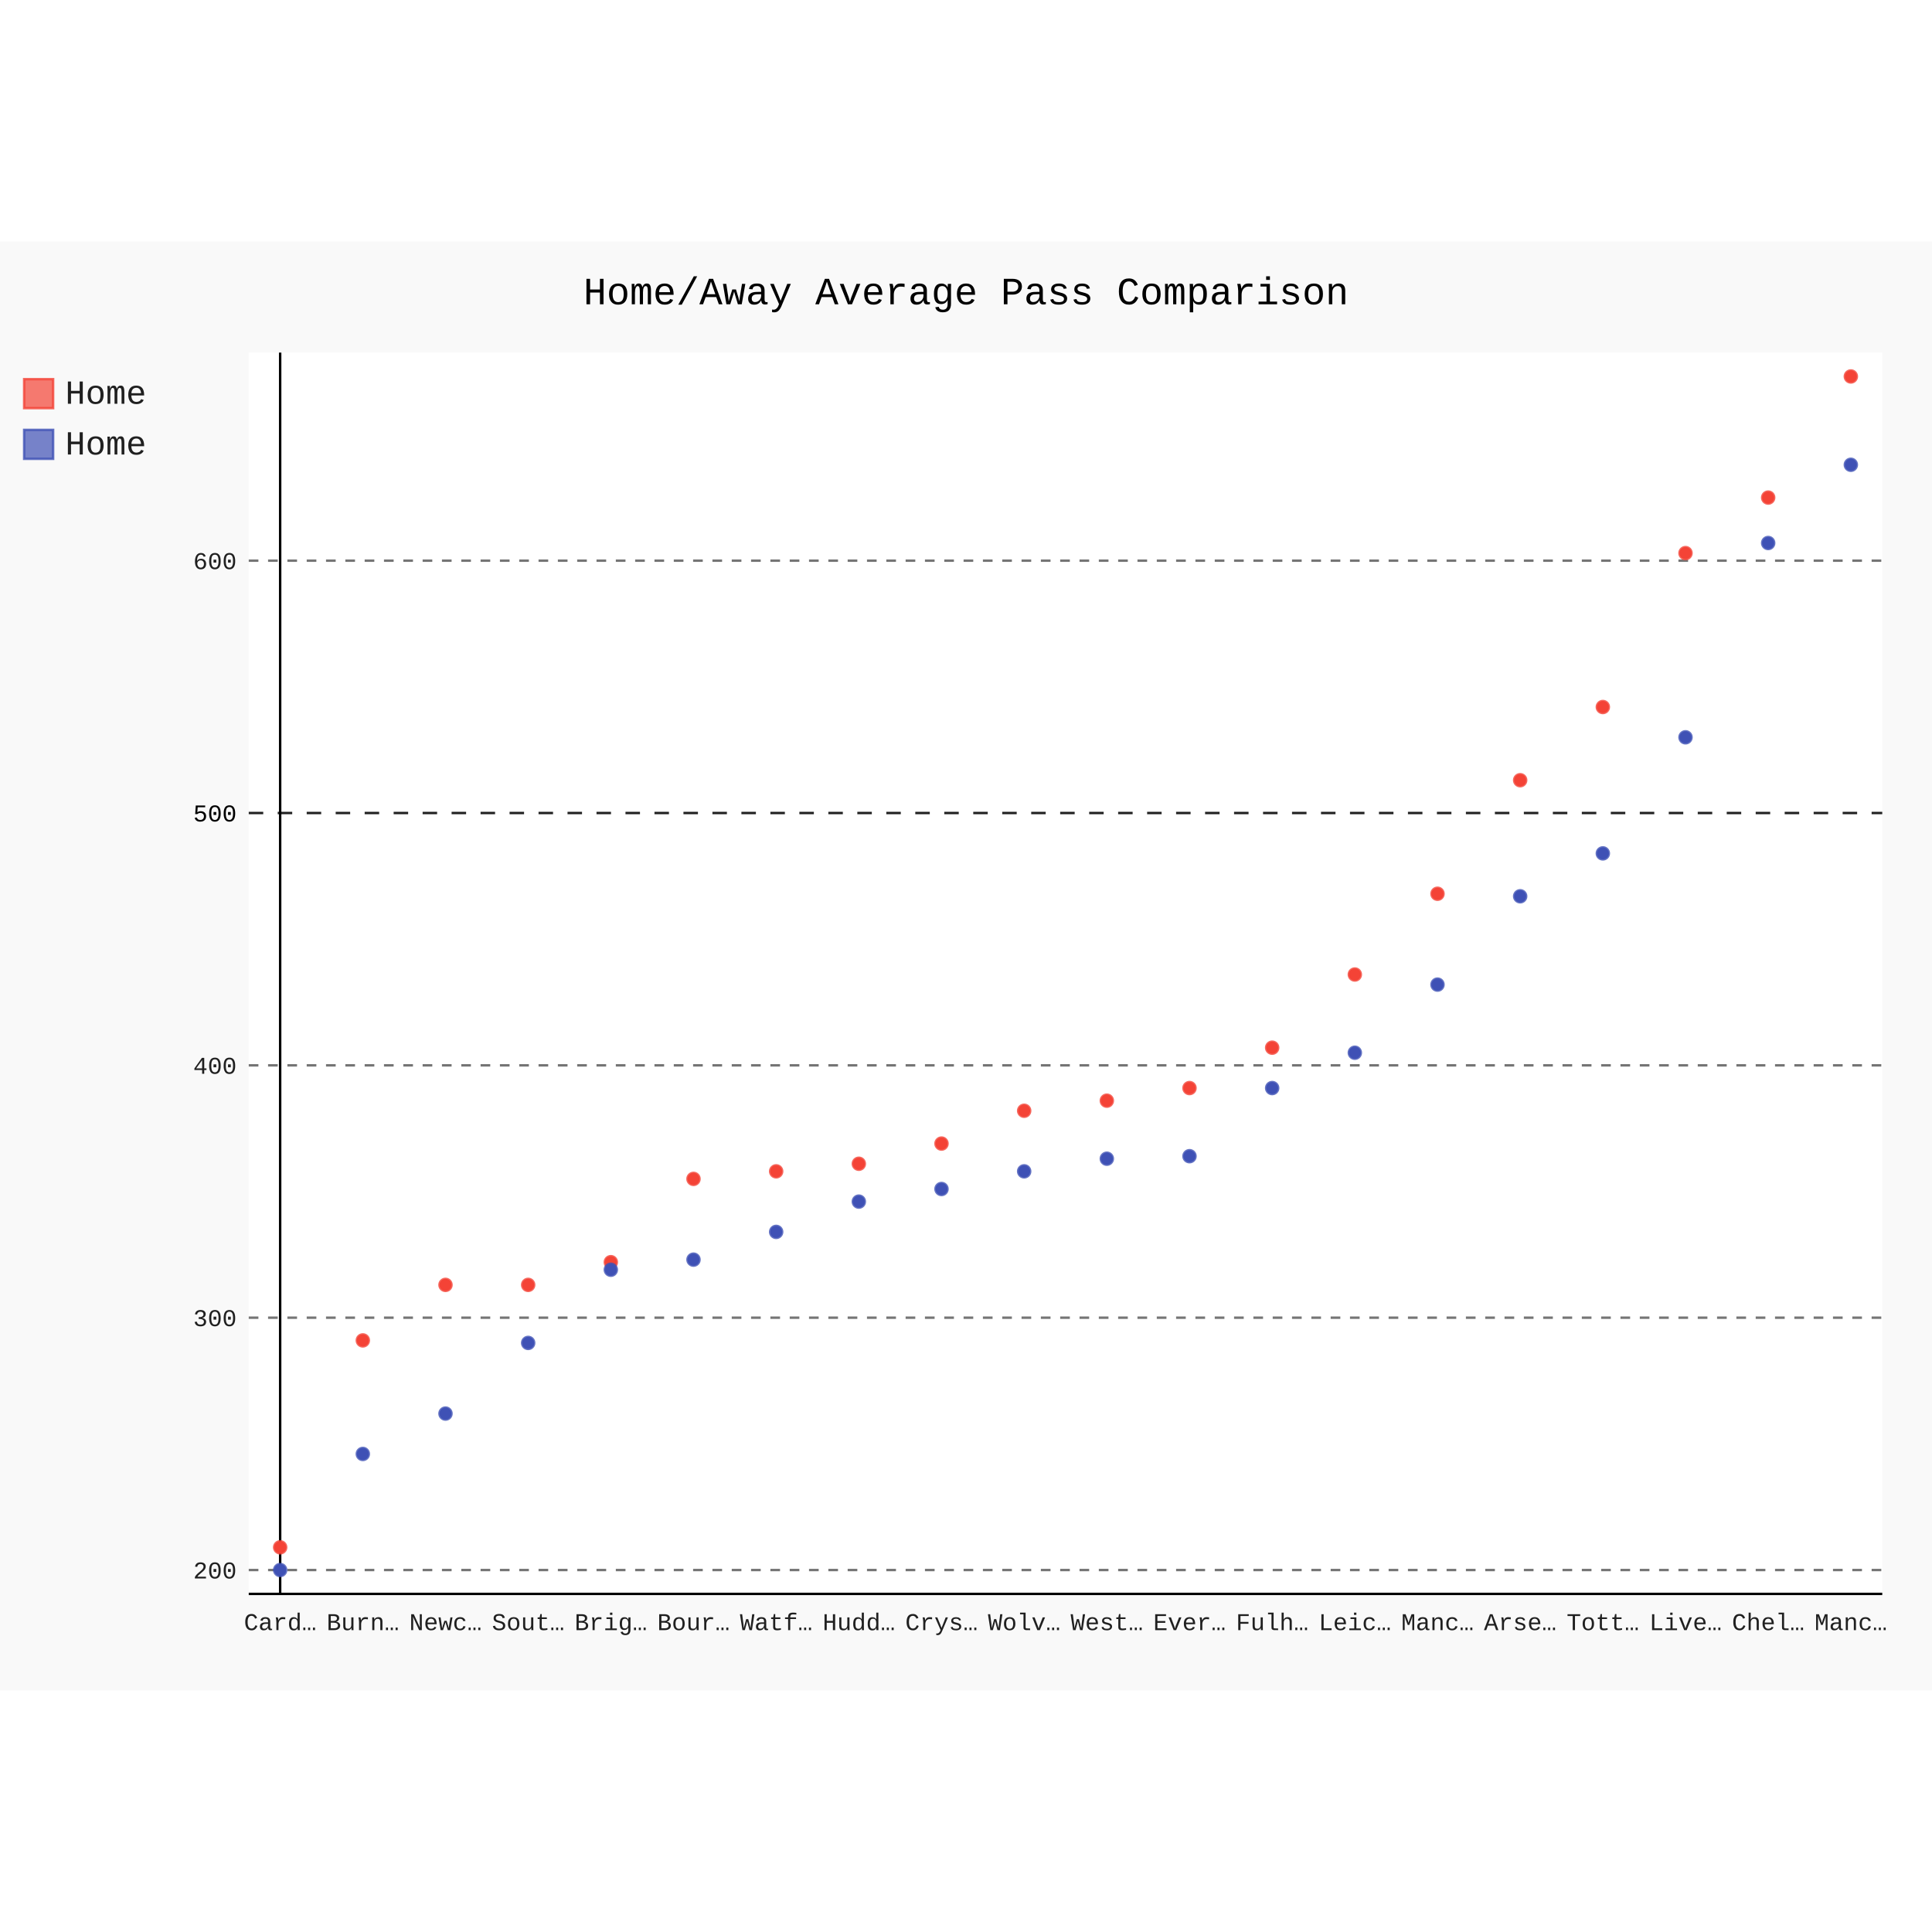
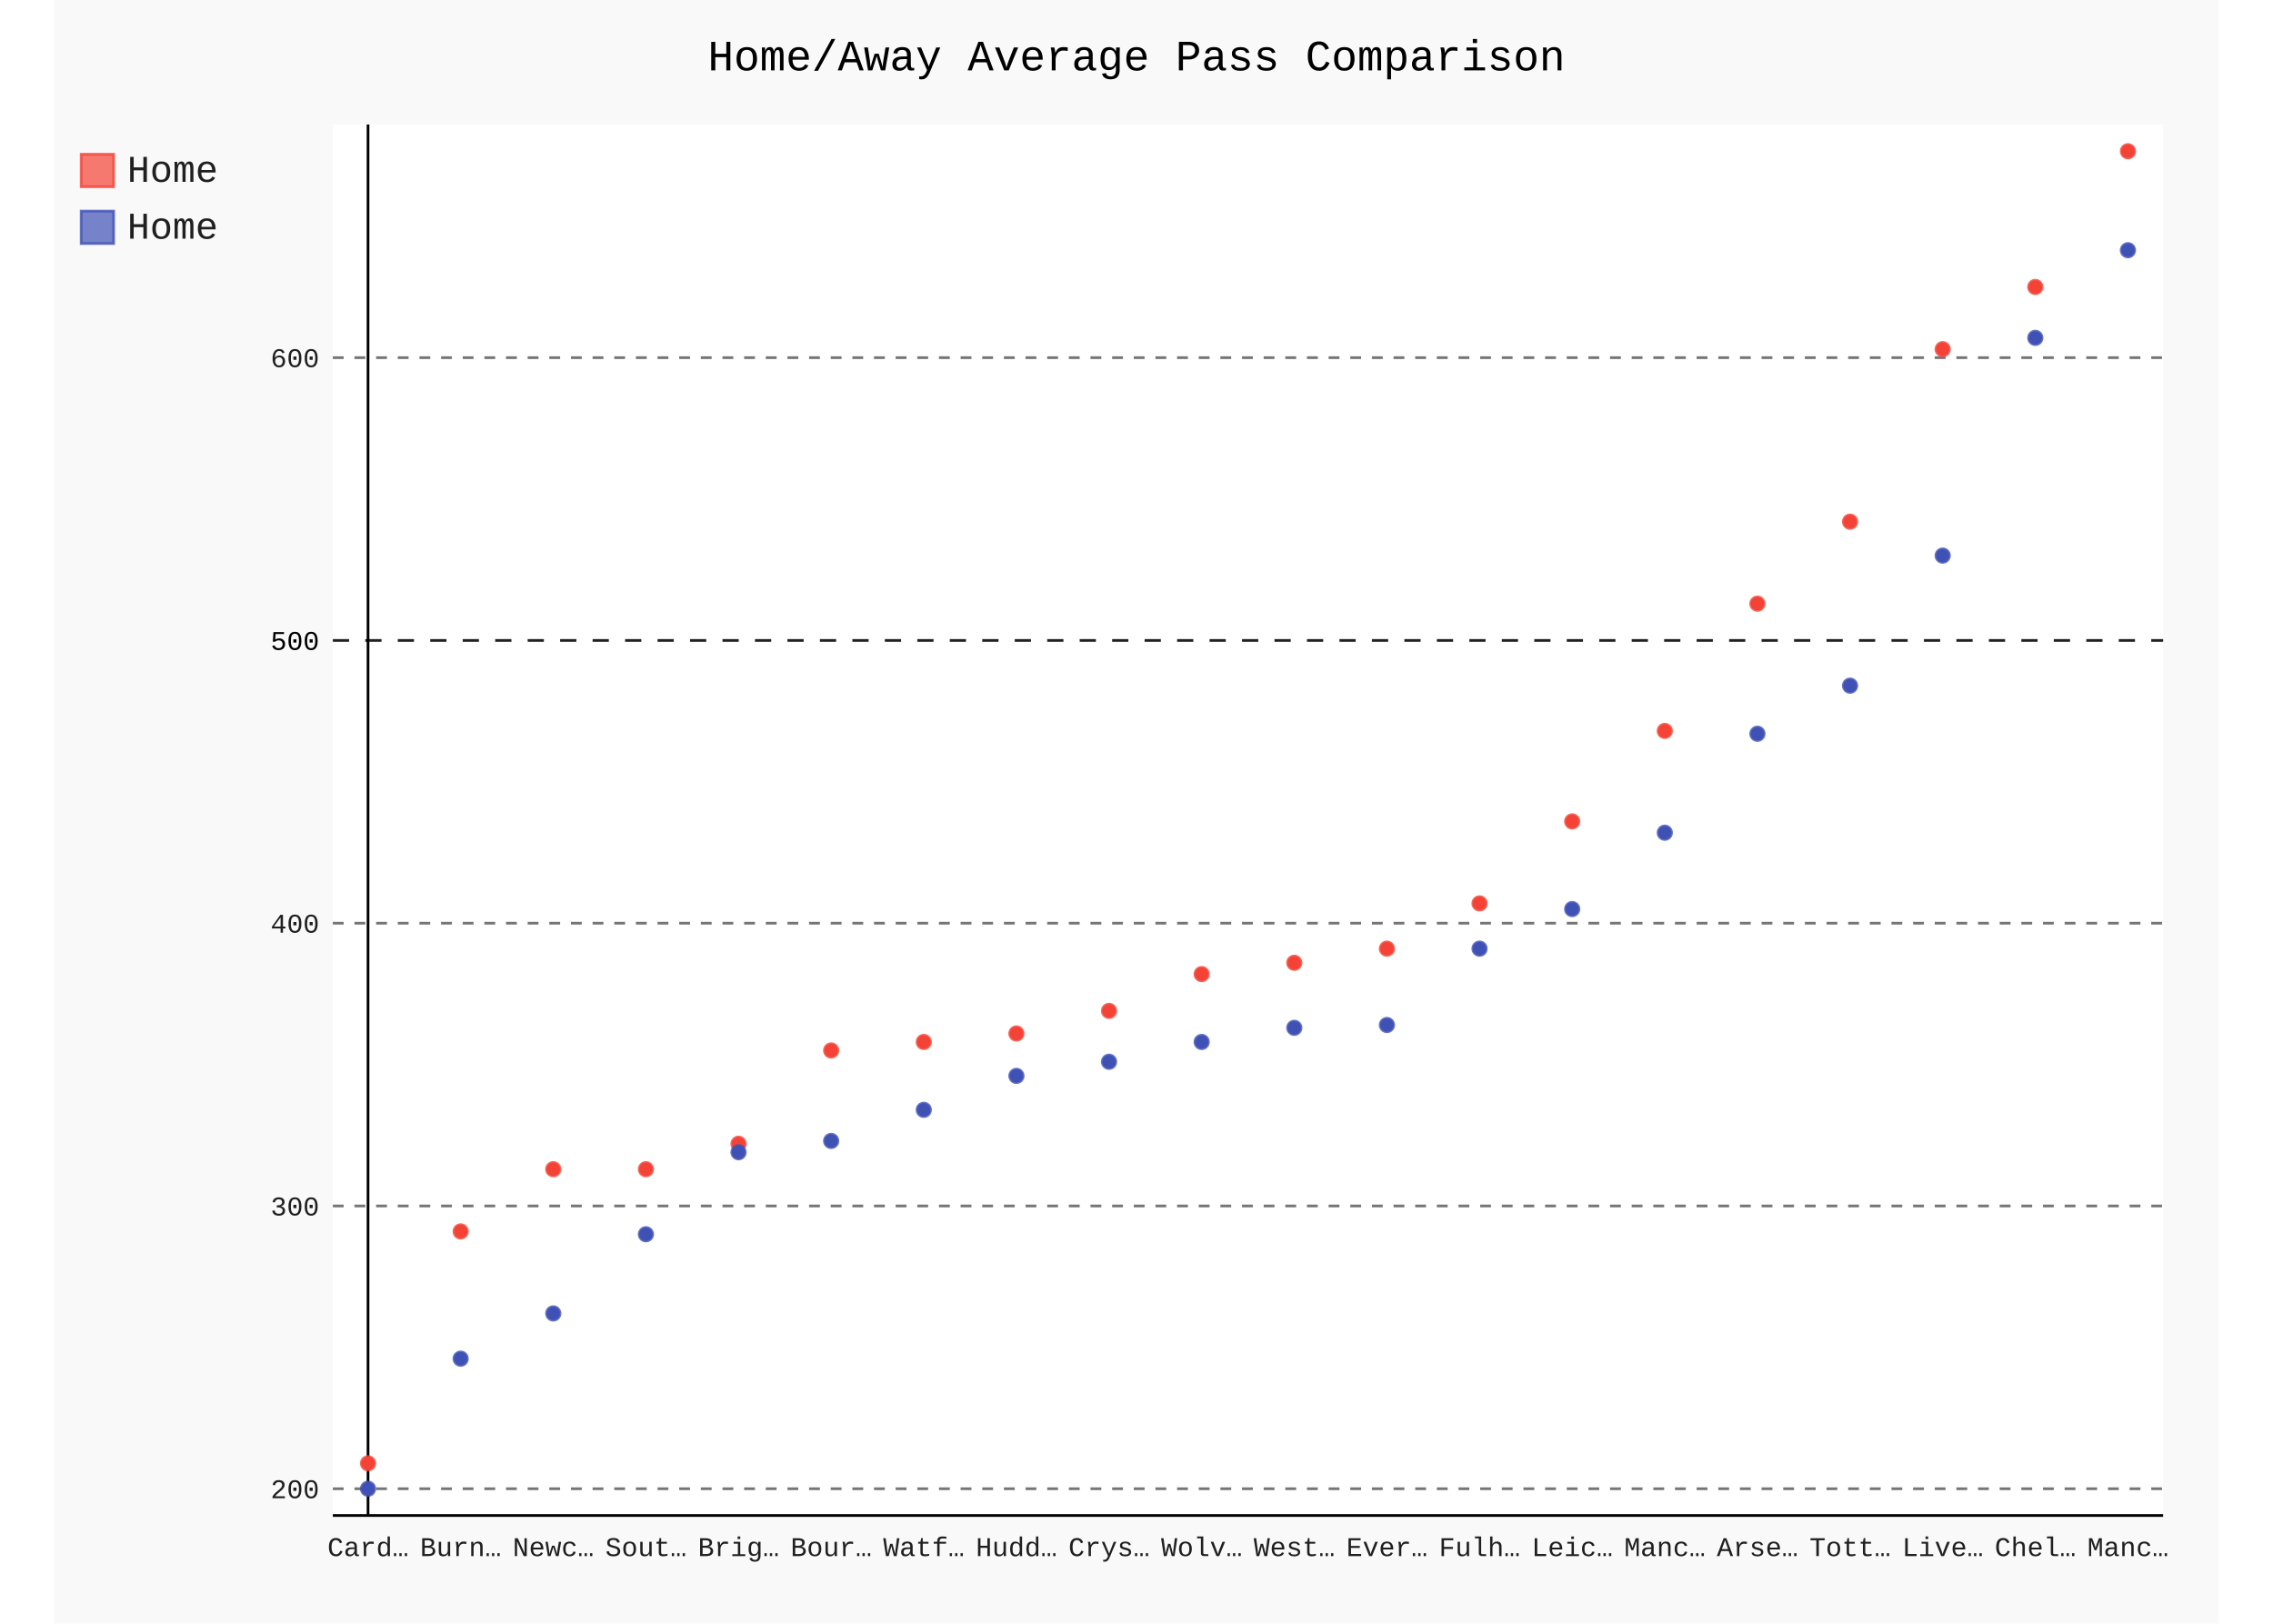
- <svg xmlns="http://www.w3.org/2000/svg" class="pygal-chart" id="chart-2c36a084-7618-4edd-9829-4f062c53000c" viewBox="0 0 800 600" width="800" height="800">
+ <svg xmlns="http://www.w3.org/2000/svg" class="pygal-chart" id="chart-2c36a084-7618-4edd-9829-4f062c53000c" viewBox="0 0 800 600" width="1400" height="1000">
  <defs>
    <style type="text/css">#chart-2c36a084-7618-4edd-9829-4f062c53000c{-webkit-user-select:none;-webkit-font-smoothing:antialiased;font-family:Consolas,"Liberation Mono",Menlo,Courier,monospace}#chart-2c36a084-7618-4edd-9829-4f062c53000c .title{font-family:Consolas,"Liberation Mono",Menlo,Courier,monospace;font-size:16px}#chart-2c36a084-7618-4edd-9829-4f062c53000c .legends .legend text{font-family:Consolas,"Liberation Mono",Menlo,Courier,monospace;font-size:14px}#chart-2c36a084-7618-4edd-9829-4f062c53000c .axis text{font-family:Consolas,"Liberation Mono",Menlo,Courier,monospace;font-size:10px}#chart-2c36a084-7618-4edd-9829-4f062c53000c .axis text.major{font-family:Consolas,"Liberation Mono",Menlo,Courier,monospace;font-size:10px}#chart-2c36a084-7618-4edd-9829-4f062c53000c .text-overlay text.value{font-family:Consolas,"Liberation Mono",Menlo,Courier,monospace;font-size:16px}#chart-2c36a084-7618-4edd-9829-4f062c53000c .text-overlay text.label{font-family:Consolas,"Liberation Mono",Menlo,Courier,monospace;font-size:10px}#chart-2c36a084-7618-4edd-9829-4f062c53000c .tooltip{font-family:Consolas,"Liberation Mono",Menlo,Courier,monospace;font-size:14px}#chart-2c36a084-7618-4edd-9829-4f062c53000c text.no_data{font-family:Consolas,"Liberation Mono",Menlo,Courier,monospace;font-size:64px}
#chart-2c36a084-7618-4edd-9829-4f062c53000c{background-color:rgba(249,249,249,1)}#chart-2c36a084-7618-4edd-9829-4f062c53000c path,#chart-2c36a084-7618-4edd-9829-4f062c53000c line,#chart-2c36a084-7618-4edd-9829-4f062c53000c rect,#chart-2c36a084-7618-4edd-9829-4f062c53000c circle{-webkit-transition:150ms;-moz-transition:150ms;transition:150ms}#chart-2c36a084-7618-4edd-9829-4f062c53000c .graph &gt; .background{fill:rgba(249,249,249,1)}#chart-2c36a084-7618-4edd-9829-4f062c53000c .plot &gt; .background{fill:rgba(255,255,255,1)}#chart-2c36a084-7618-4edd-9829-4f062c53000c .graph{fill:rgba(0,0,0,.87)}#chart-2c36a084-7618-4edd-9829-4f062c53000c text.no_data{fill:rgba(0,0,0,1)}#chart-2c36a084-7618-4edd-9829-4f062c53000c .title{fill:rgba(0,0,0,1)}#chart-2c36a084-7618-4edd-9829-4f062c53000c .legends .legend text{fill:rgba(0,0,0,.87)}#chart-2c36a084-7618-4edd-9829-4f062c53000c .legends .legend:hover text{fill:rgba(0,0,0,1)}#chart-2c36a084-7618-4edd-9829-4f062c53000c .axis .line{stroke:rgba(0,0,0,1)}#chart-2c36a084-7618-4edd-9829-4f062c53000c .axis .guide.line{stroke:rgba(0,0,0,.54)}#chart-2c36a084-7618-4edd-9829-4f062c53000c .axis .major.line{stroke:rgba(0,0,0,.87)}#chart-2c36a084-7618-4edd-9829-4f062c53000c .axis text.major{fill:rgba(0,0,0,1)}#chart-2c36a084-7618-4edd-9829-4f062c53000c .axis.y .guides:hover .guide.line,#chart-2c36a084-7618-4edd-9829-4f062c53000c .line-graph .axis.x .guides:hover .guide.line,#chart-2c36a084-7618-4edd-9829-4f062c53000c .stackedline-graph .axis.x .guides:hover .guide.line,#chart-2c36a084-7618-4edd-9829-4f062c53000c .xy-graph .axis.x .guides:hover .guide.line{stroke:rgba(0,0,0,1)}#chart-2c36a084-7618-4edd-9829-4f062c53000c .axis .guides:hover text{fill:rgba(0,0,0,1)}#chart-2c36a084-7618-4edd-9829-4f062c53000c .reactive{fill-opacity:.7;stroke-opacity:.8}#chart-2c36a084-7618-4edd-9829-4f062c53000c .ci{stroke:rgba(0,0,0,.87)}#chart-2c36a084-7618-4edd-9829-4f062c53000c .reactive.active,#chart-2c36a084-7618-4edd-9829-4f062c53000c .active .reactive{fill-opacity:.8;stroke-opacity:.9;stroke-width:4}#chart-2c36a084-7618-4edd-9829-4f062c53000c .ci .reactive.active{stroke-width:1.5}#chart-2c36a084-7618-4edd-9829-4f062c53000c .series text{fill:rgba(0,0,0,1)}#chart-2c36a084-7618-4edd-9829-4f062c53000c .tooltip rect{fill:rgba(255,255,255,1);stroke:rgba(0,0,0,1);-webkit-transition:opacity 150ms;-moz-transition:opacity 150ms;transition:opacity 150ms}#chart-2c36a084-7618-4edd-9829-4f062c53000c .tooltip .label{fill:rgba(0,0,0,.87)}#chart-2c36a084-7618-4edd-9829-4f062c53000c .tooltip .label{fill:rgba(0,0,0,.87)}#chart-2c36a084-7618-4edd-9829-4f062c53000c .tooltip .legend{font-size:.8em;fill:rgba(0,0,0,.54)}#chart-2c36a084-7618-4edd-9829-4f062c53000c .tooltip .x_label{font-size:.6em;fill:rgba(0,0,0,1)}#chart-2c36a084-7618-4edd-9829-4f062c53000c .tooltip .xlink{font-size:.5em;text-decoration:underline}#chart-2c36a084-7618-4edd-9829-4f062c53000c .tooltip .value{font-size:1.5em}#chart-2c36a084-7618-4edd-9829-4f062c53000c .bound{font-size:.5em}#chart-2c36a084-7618-4edd-9829-4f062c53000c .max-value{font-size:.75em;fill:rgba(0,0,0,.54)}#chart-2c36a084-7618-4edd-9829-4f062c53000c .map-element{fill:rgba(255,255,255,1);stroke:rgba(0,0,0,.54) !important}#chart-2c36a084-7618-4edd-9829-4f062c53000c .map-element .reactive{fill-opacity:inherit;stroke-opacity:inherit}#chart-2c36a084-7618-4edd-9829-4f062c53000c .color-0,#chart-2c36a084-7618-4edd-9829-4f062c53000c .color-0 a:visited{stroke:#F44336;fill:#F44336}#chart-2c36a084-7618-4edd-9829-4f062c53000c .color-1,#chart-2c36a084-7618-4edd-9829-4f062c53000c .color-1 a:visited{stroke:#3F51B5;fill:#3F51B5}#chart-2c36a084-7618-4edd-9829-4f062c53000c .text-overlay .color-0 text{fill:black}#chart-2c36a084-7618-4edd-9829-4f062c53000c .text-overlay .color-1 text{fill:black}
#chart-2c36a084-7618-4edd-9829-4f062c53000c text.no_data{text-anchor:middle}#chart-2c36a084-7618-4edd-9829-4f062c53000c .guide.line{fill:none}#chart-2c36a084-7618-4edd-9829-4f062c53000c .centered{text-anchor:middle}#chart-2c36a084-7618-4edd-9829-4f062c53000c .title{text-anchor:middle}#chart-2c36a084-7618-4edd-9829-4f062c53000c .legends .legend text{fill-opacity:1}#chart-2c36a084-7618-4edd-9829-4f062c53000c .axis.x text{text-anchor:middle}#chart-2c36a084-7618-4edd-9829-4f062c53000c .axis.x:not(.web) text[transform]{text-anchor:start}#chart-2c36a084-7618-4edd-9829-4f062c53000c .axis.x:not(.web) text[transform].backwards{text-anchor:end}#chart-2c36a084-7618-4edd-9829-4f062c53000c .axis.y text{text-anchor:end}#chart-2c36a084-7618-4edd-9829-4f062c53000c .axis.y text[transform].backwards{text-anchor:start}#chart-2c36a084-7618-4edd-9829-4f062c53000c .axis.y2 text{text-anchor:start}#chart-2c36a084-7618-4edd-9829-4f062c53000c .axis.y2 text[transform].backwards{text-anchor:end}#chart-2c36a084-7618-4edd-9829-4f062c53000c .axis .guide.line{stroke-dasharray:4,4}#chart-2c36a084-7618-4edd-9829-4f062c53000c .axis .major.guide.line{stroke-dasharray:6,6}#chart-2c36a084-7618-4edd-9829-4f062c53000c .horizontal .axis.y .guide.line,#chart-2c36a084-7618-4edd-9829-4f062c53000c .horizontal .axis.y2 .guide.line,#chart-2c36a084-7618-4edd-9829-4f062c53000c .vertical .axis.x .guide.line{opacity:0}#chart-2c36a084-7618-4edd-9829-4f062c53000c .horizontal .axis.always_show .guide.line,#chart-2c36a084-7618-4edd-9829-4f062c53000c .vertical .axis.always_show .guide.line{opacity:1 !important}#chart-2c36a084-7618-4edd-9829-4f062c53000c .axis.y .guides:hover .guide.line,#chart-2c36a084-7618-4edd-9829-4f062c53000c .axis.y2 .guides:hover .guide.line,#chart-2c36a084-7618-4edd-9829-4f062c53000c .axis.x .guides:hover .guide.line{opacity:1}#chart-2c36a084-7618-4edd-9829-4f062c53000c .axis .guides:hover text{opacity:1}#chart-2c36a084-7618-4edd-9829-4f062c53000c .nofill{fill:none}#chart-2c36a084-7618-4edd-9829-4f062c53000c .subtle-fill{fill-opacity:.2}#chart-2c36a084-7618-4edd-9829-4f062c53000c .dot{stroke-width:1px;fill-opacity:1}#chart-2c36a084-7618-4edd-9829-4f062c53000c .dot.active{stroke-width:5px}#chart-2c36a084-7618-4edd-9829-4f062c53000c .dot.negative{fill:transparent}#chart-2c36a084-7618-4edd-9829-4f062c53000c text,#chart-2c36a084-7618-4edd-9829-4f062c53000c tspan{stroke:none !important}#chart-2c36a084-7618-4edd-9829-4f062c53000c .series text.active{opacity:1}#chart-2c36a084-7618-4edd-9829-4f062c53000c .tooltip rect{fill-opacity:.95;stroke-width:.5}#chart-2c36a084-7618-4edd-9829-4f062c53000c .tooltip text{fill-opacity:1}#chart-2c36a084-7618-4edd-9829-4f062c53000c .showable{visibility:hidden}#chart-2c36a084-7618-4edd-9829-4f062c53000c .showable.shown{visibility:visible}#chart-2c36a084-7618-4edd-9829-4f062c53000c .gauge-background{fill:rgba(229,229,229,1);stroke:none}#chart-2c36a084-7618-4edd-9829-4f062c53000c .bg-lines{stroke:rgba(249,249,249,1);stroke-width:2px}</style>
  </defs>
  <g class="graph line-graph vertical">
    <rect class="background" height="600" width="800" x="0" y="0" />
    <g class="plot" transform="translate(103, 46)">
      <rect class="background" height="514" width="676.4" x="0" y="0" />
      <g class="axis y always_show">
        <path class="line" d="M0 514 h676.4" />
        <g class="guides">
          <path class="guide line" d="M0 504.115 h676.4" />
          <text class="" x="-5" y="507.615">200</text>
        </g>
        <g class="guides">
          <path class="guide line" d="M0 399.627 h676.4" />
          <text class="" x="-5" y="403.127">300</text>
        </g>
        <g class="guides">
          <path class="guide line" d="M0 295.138 h676.4" />
          <text class="" x="-5" y="298.638">400</text>
        </g>
        <g class="guides">
          <path class="major guide line" d="M0 190.65 h676.4" />
          <text class="major" x="-5" y="194.15">500</text>
        </g>
        <g class="guides">
          <path class="guide line" d="M0 86.161 h676.4" />
          <text class="" x="-5" y="89.661">600</text>
        </g>
      </g>
      <g class="axis x">
        <g class="guides">
          <path class="line" d="M13.008 0 v514" />
          <text class="" x="13.008" y="529.0">Card…</text>
        </g>
        <g class="guides">
          <path class="guide line" d="M47.238 0 v514" />
          <text class="" x="47.238" y="529.0">Burn…</text>
        </g>
        <g class="guides">
          <path class="guide line" d="M81.469 0 v514" />
          <text class="" x="81.469" y="529.0">Newc…</text>
        </g>
        <g class="guides">
          <path class="guide line" d="M115.7 0 v514" />
          <text class="" x="115.7" y="529.0">Sout…</text>
        </g>
        <g class="guides">
          <path class="guide line" d="M149.931 0 v514" />
          <text class="" x="149.931" y="529.0">Brig…</text>
        </g>
        <g class="guides">
          <path class="guide line" d="M184.162 0 v514" />
          <text class="" x="184.162" y="529.0">Bour…</text>
        </g>
        <g class="guides">
          <path class="guide line" d="M218.392 0 v514" />
          <text class="" x="218.392" y="529.0">Watf…</text>
        </g>
        <g class="guides">
          <path class="guide line" d="M252.623 0 v514" />
          <text class="" x="252.623" y="529.0">Hudd…</text>
        </g>
        <g class="guides">
          <path class="guide line" d="M286.854 0 v514" />
          <text class="" x="286.854" y="529.0">Crys…</text>
        </g>
        <g class="guides">
          <path class="guide line" d="M321.085 0 v514" />
          <text class="" x="321.085" y="529.0">Wolv…</text>
        </g>
        <g class="guides">
          <path class="guide line" d="M355.315 0 v514" />
          <text class="" x="355.315" y="529.0">West…</text>
        </g>
        <g class="guides">
          <path class="guide line" d="M389.546 0 v514" />
          <text class="" x="389.546" y="529.0">Ever…</text>
        </g>
        <g class="guides">
          <path class="guide line" d="M423.777 0 v514" />
          <text class="" x="423.777" y="529.0">Fulh…</text>
        </g>
        <g class="guides">
          <path class="guide line" d="M458.008 0 v514" />
          <text class="" x="458.008" y="529.0">Leic…</text>
        </g>
        <g class="guides">
          <path class="guide line" d="M492.238 0 v514" />
          <text class="" x="492.238" y="529.0">Manc…</text>
        </g>
        <g class="guides">
          <path class="guide line" d="M526.469 0 v514" />
          <text class="" x="526.469" y="529.0">Arse…</text>
        </g>
        <g class="guides">
          <path class="guide line" d="M560.7 0 v514" />
          <text class="" x="560.7" y="529.0">Tott…</text>
        </g>
        <g class="guides">
          <path class="guide line" d="M594.931 0 v514" />
          <text class="" x="594.931" y="529.0">Live…</text>
        </g>
        <g class="guides">
          <path class="guide line" d="M629.162 0 v514" />
          <text class="" x="629.162" y="529.0">Chel…</text>
        </g>
        <g class="guides">
          <path class="guide line" d="M663.392 0 v514" />
          <text class="" x="663.392" y="529.0">Manc…</text>
        </g>
      </g>
      <g class="series serie-0 color-0" />
      <g class="series serie-1 color-1" />
    </g>
    <g class="titles">
      <text class="title plot_title" x="400.0" y="26">Home/Away Average Pass Comparison</text>
    </g>
    <g class="plot overlay" transform="translate(103, 46)">
      <g class="series serie-0 color-0">
        <g class="dots">
          <circle class="dot reactive tooltip-trigger" cx="13.008" cy="494.711" r="2.5" />
        </g>
        <g class="dots">
          <circle class="dot reactive tooltip-trigger" cx="47.238" cy="409.031" r="2.5" />
        </g>
        <g class="dots">
          <circle class="dot reactive tooltip-trigger" cx="81.469" cy="386.043" r="2.5" />
        </g>
        <g class="dots">
          <circle class="dot reactive tooltip-trigger" cx="115.7" cy="386.043" r="2.5" />
        </g>
        <g class="dots">
          <circle class="dot reactive tooltip-trigger" cx="149.931" cy="376.639" r="2.5" />
        </g>
        <g class="dots">
          <circle class="dot reactive tooltip-trigger" cx="184.162" cy="342.158" r="2.5" />
        </g>
        <g class="dots">
          <circle class="dot reactive tooltip-trigger" cx="218.392" cy="339.023" r="2.5" />
        </g>
        <g class="dots">
          <circle class="dot reactive tooltip-trigger" cx="252.623" cy="335.889" r="2.5" />
        </g>
        <g class="dots">
          <circle class="dot reactive tooltip-trigger" cx="286.854" cy="327.53" r="2.5" />
        </g>
        <g class="dots">
          <circle class="dot reactive tooltip-trigger" cx="321.085" cy="313.946" r="2.5" />
        </g>
        <g class="dots">
          <circle class="dot reactive tooltip-trigger" cx="355.315" cy="309.767" r="2.5" />
        </g>
        <g class="dots">
          <circle class="dot reactive tooltip-trigger" cx="389.546" cy="304.542" r="2.5" />
        </g>
        <g class="dots">
          <circle class="dot reactive tooltip-trigger" cx="423.777" cy="287.824" r="2.5" />
        </g>
        <g class="dots">
          <circle class="dot reactive tooltip-trigger" cx="458.008" cy="257.522" r="2.5" />
        </g>
        <g class="dots">
          <circle class="dot reactive tooltip-trigger" cx="492.238" cy="224.086" r="2.5" />
        </g>
        <g class="dots">
          <circle class="dot reactive tooltip-trigger" cx="526.469" cy="177.066" r="2.5" />
        </g>
        <g class="dots">
          <circle class="dot reactive tooltip-trigger" cx="560.7" cy="146.765" r="2.5" />
        </g>
        <g class="dots">
          <circle class="dot reactive tooltip-trigger" cx="594.931" cy="83.027" r="2.5" />
        </g>
        <g class="dots">
          <circle class="dot reactive tooltip-trigger" cx="629.162" cy="60.039" r="2.5" />
        </g>
        <g class="dots">
          <circle class="dot reactive tooltip-trigger" cx="663.392" cy="9.885" r="2.5" />
        </g>
      </g>
      <g class="series serie-1 color-1">
        <g class="dots">
          <circle class="dot reactive tooltip-trigger" cx="13.008" cy="504.115" r="2.5" />
        </g>
        <g class="dots">
          <circle class="dot reactive tooltip-trigger" cx="47.238" cy="456.051" r="2.5" />
        </g>
        <g class="dots">
          <circle class="dot reactive tooltip-trigger" cx="81.469" cy="439.332" r="2.5" />
        </g>
        <g class="dots">
          <circle class="dot reactive tooltip-trigger" cx="115.7" cy="410.076" r="2.5" />
        </g>
        <g class="dots">
          <circle class="dot reactive tooltip-trigger" cx="149.931" cy="379.774" r="2.5" />
        </g>
        <g class="dots">
          <circle class="dot reactive tooltip-trigger" cx="184.162" cy="375.594" r="2.5" />
        </g>
        <g class="dots">
          <circle class="dot reactive tooltip-trigger" cx="218.392" cy="364.101" r="2.5" />
        </g>
        <g class="dots">
          <circle class="dot reactive tooltip-trigger" cx="252.623" cy="351.562" r="2.5" />
        </g>
        <g class="dots">
          <circle class="dot reactive tooltip-trigger" cx="286.854" cy="346.338" r="2.5" />
        </g>
        <g class="dots">
          <circle class="dot reactive tooltip-trigger" cx="321.085" cy="339.023" r="2.5" />
        </g>
        <g class="dots">
          <circle class="dot reactive tooltip-trigger" cx="355.315" cy="333.799" r="2.5" />
        </g>
        <g class="dots">
          <circle class="dot reactive tooltip-trigger" cx="389.546" cy="332.754" r="2.5" />
        </g>
        <g class="dots">
          <circle class="dot reactive tooltip-trigger" cx="423.777" cy="304.542" r="2.5" />
        </g>
        <g class="dots">
          <circle class="dot reactive tooltip-trigger" cx="458.008" cy="289.914" r="2.5" />
        </g>
        <g class="dots">
          <circle class="dot reactive tooltip-trigger" cx="492.238" cy="261.702" r="2.5" />
        </g>
        <g class="dots">
          <circle class="dot reactive tooltip-trigger" cx="526.469" cy="225.131" r="2.5" />
        </g>
        <g class="dots">
          <circle class="dot reactive tooltip-trigger" cx="560.7" cy="207.368" r="2.5" />
        </g>
        <g class="dots">
          <circle class="dot reactive tooltip-trigger" cx="594.931" cy="159.303" r="2.5" />
        </g>
        <g class="dots">
          <circle class="dot reactive tooltip-trigger" cx="629.162" cy="78.847" r="2.5" />
        </g>
        <g class="dots">
          <circle class="dot reactive tooltip-trigger" cx="663.392" cy="46.456" r="2.5" />
        </g>
      </g>
    </g>
    <g class="plot text-overlay" transform="translate(103, 46)">
      <g class="series serie-0 color-0" />
      <g class="series serie-1 color-1" />
    </g>
    <g class="plot tooltip-overlay" transform="translate(103, 46)">
      <g class="tooltip" style="opacity: 0" transform="translate(0 0)">
        <rect class="tooltip-box" height="0" rx="0" ry="0" width="0" />
        <g class="text" />
      </g>
    </g>
    <g class="legends" transform="translate(10, 56)">
      <g class="legend reactive activate-serie" id="activate-serie-0">
        <rect class="color-0 reactive" height="12" width="12" x="0.0" y="1.0" />
        <text x="17.0" y="11.2">Home</text>
      </g>
      <g class="legend reactive activate-serie" id="activate-serie-1">
        <rect class="color-1 reactive" height="12" width="12" x="0.0" y="22.0" />
        <text x="17.0" y="32.2">Home</text>
      </g>
    </g>
    <g class="legends" transform="translate(790, 56)" />
  </g>
</svg>
